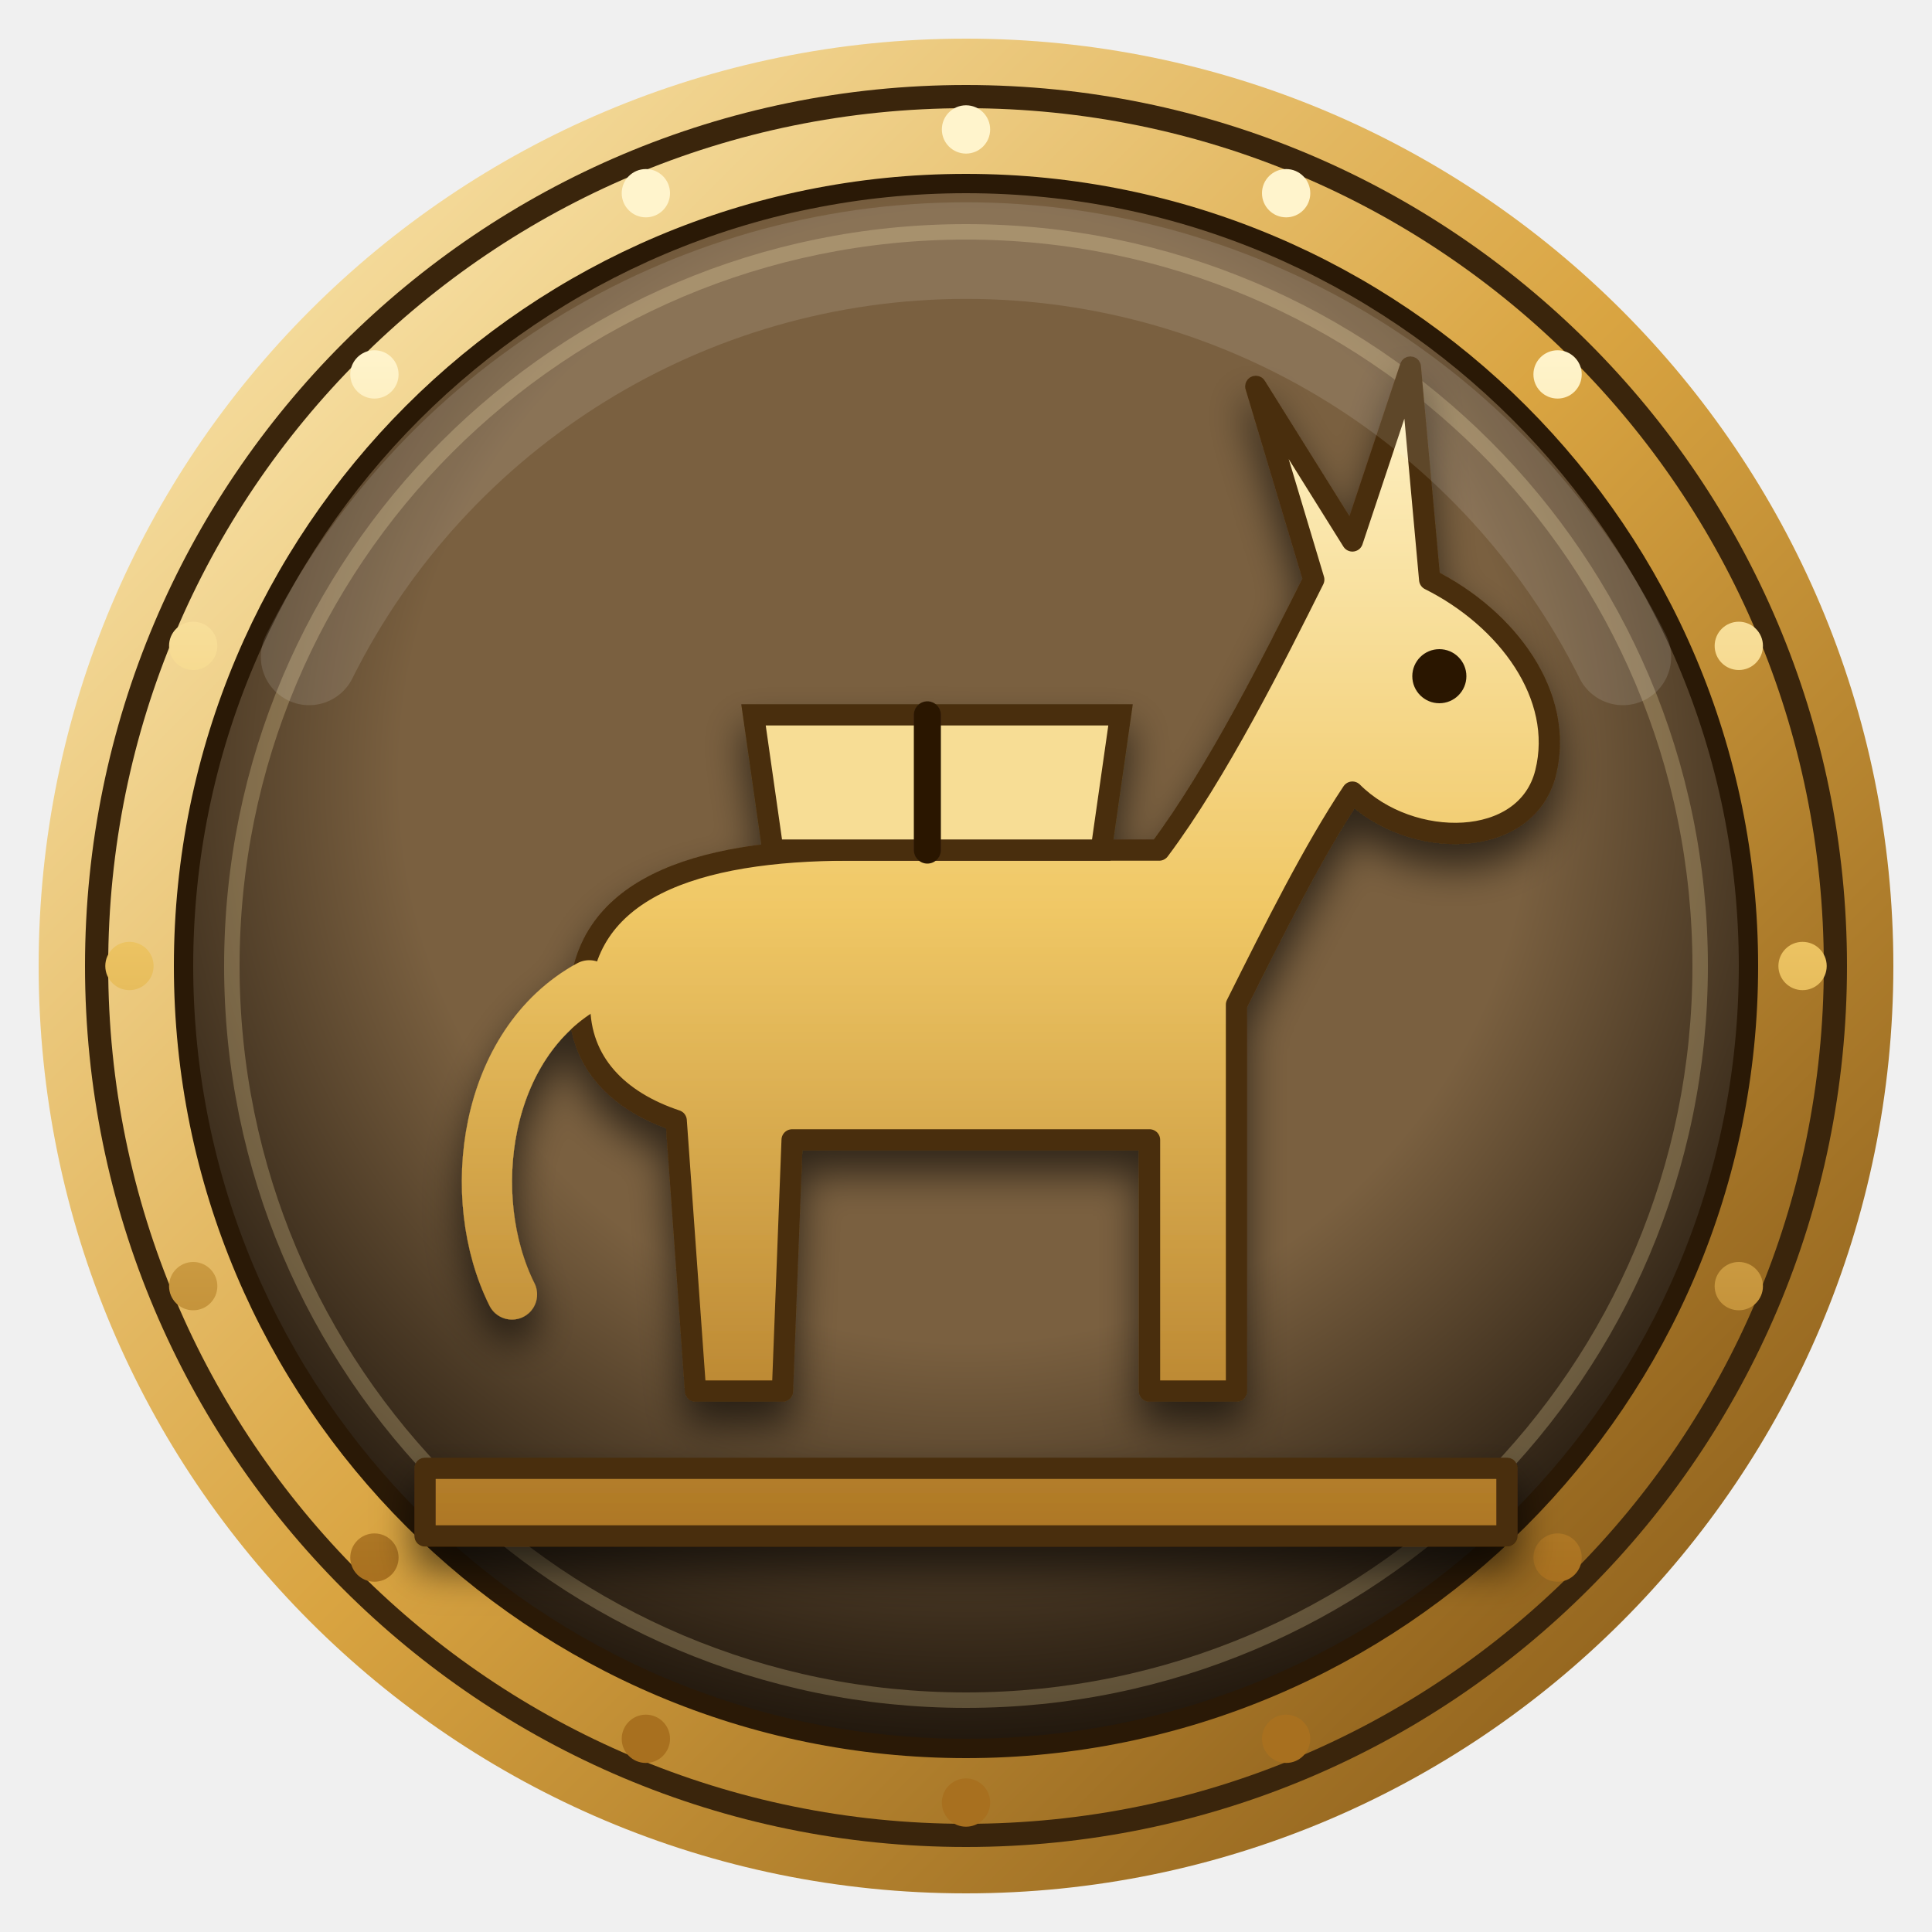
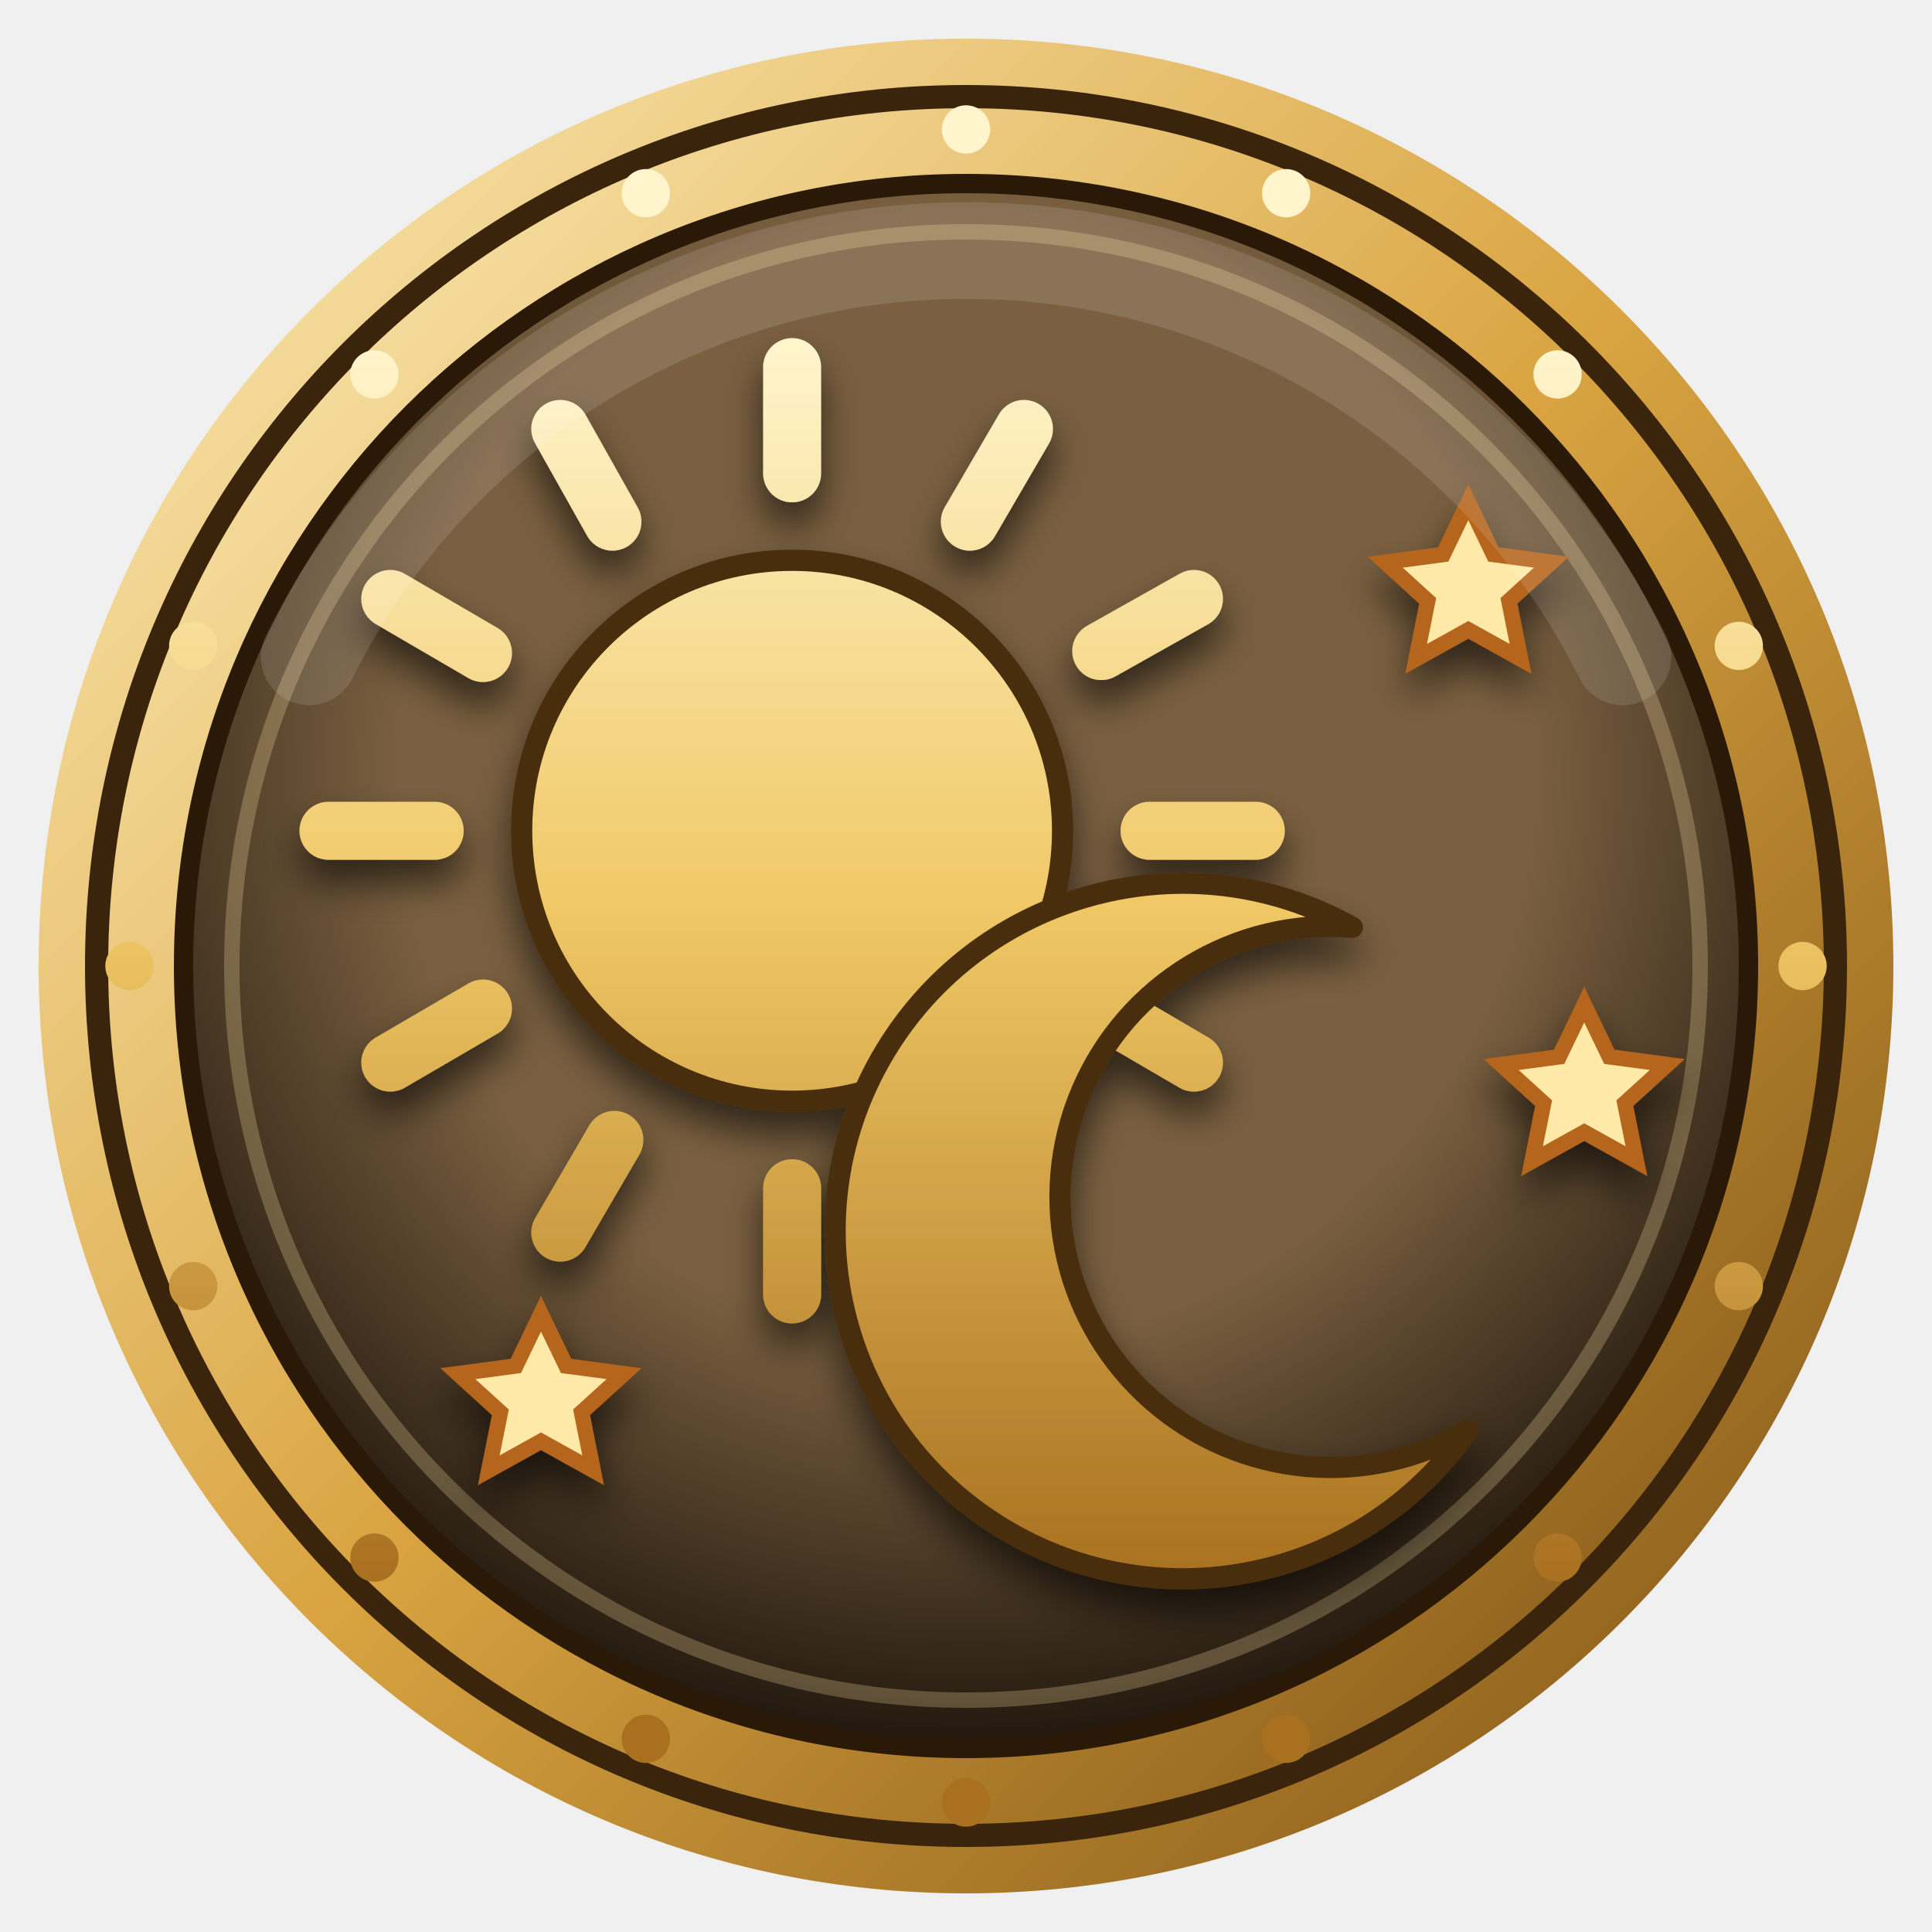
<svg xmlns="http://www.w3.org/2000/svg" viewBox="0 0 100 100" width="256" height="256">
  <defs>
    <radialGradient id="flisacar" cx="50%" cy="38%" r="65%">
      <stop offset="0" stop-color="#7A6040" stop-opacity="1" />
      <stop offset=".55" stop-color="#7A6040" />
      <stop offset="1" stop-color="#140d06" />
    </radialGradient>
    <linearGradient id="gdisacar" gradientUnits="userSpaceOnUse" x1="0" y1="18" x2="0" y2="82">
      <stop offset="0" stop-color="#FFF4CC" />
      <stop offset=".45" stop-color="#F0C866" />
      <stop offset="1" stop-color="#A8701F" />
    </linearGradient>
    <linearGradient id="grisacar" x1="0" y1="0" x2="1" y2="1">
      <stop offset="0" stop-color="#FFF0BE" />
      <stop offset=".5" stop-color="#D9A441" />
      <stop offset="1" stop-color="#7A4E12" />
    </linearGradient>
    <filter id="shisacar" x="-20%" y="-20%" width="140%" height="140%">
      <feDropShadow dx="0" dy="1.2" stdDeviation="1" flood-color="#000" flood-opacity=".6" />
    </filter>
  </defs>
  <style>.g{fill:url(#gdisacar);stroke:#4A2E0C;stroke-width:1.1;stroke-linejoin:round}.g2{fill:#F7DD95;stroke:#4A2E0C;stroke-width:1.1}.f{fill:#FFE9A8;stroke:#B5651D;stroke-width:.8}.d{fill:#2A1906}.dk{fill:#2A1906}.o{fill:#6E7B2A;stroke:#FFE9A8;stroke-width:1}.st{stroke:url(#gdisacar);stroke-linecap:round;fill:none}.ln{stroke:#2A1906;stroke-width:1.4;stroke-linecap:round;fill:none}.ln2{stroke:url(#gdisacar);stroke-width:1.6;fill:none}</style>
  <circle cx="50" cy="50" r="48" fill="url(#grisacar)" />
  <circle cx="50" cy="50" r="45.6" fill="#3A250C" />
  <circle cx="50" cy="50" r="44.4" fill="url(#grisacar)" />
  <circle cx="50" cy="50" r="40.5" fill="url(#flisacar)" stroke="#2A1906" stroke-width="1" />
  <circle cx="93.30" cy="50.00" r="1.25" fill="url(#gdisacar)" />
  <circle cx="90.00" cy="66.57" r="1.25" fill="url(#gdisacar)" />
  <circle cx="80.62" cy="80.62" r="1.25" fill="url(#gdisacar)" />
  <circle cx="66.57" cy="90.00" r="1.25" fill="url(#gdisacar)" />
  <circle cx="50.00" cy="93.30" r="1.25" fill="url(#gdisacar)" />
  <circle cx="33.43" cy="90.00" r="1.25" fill="url(#gdisacar)" />
  <circle cx="19.38" cy="80.62" r="1.25" fill="url(#gdisacar)" />
  <circle cx="10.00" cy="66.57" r="1.25" fill="url(#gdisacar)" />
  <circle cx="6.70" cy="50.00" r="1.25" fill="url(#gdisacar)" />
  <circle cx="10.00" cy="33.43" r="1.25" fill="url(#gdisacar)" />
  <circle cx="19.38" cy="19.38" r="1.25" fill="url(#gdisacar)" />
  <circle cx="33.43" cy="10.00" r="1.25" fill="url(#gdisacar)" />
  <circle cx="50.00" cy="6.70" r="1.25" fill="url(#gdisacar)" />
  <circle cx="66.57" cy="10.00" r="1.25" fill="url(#gdisacar)" />
  <circle cx="80.62" cy="19.38" r="1.25" fill="url(#gdisacar)" />
  <circle cx="90.00" cy="33.43" r="1.25" fill="url(#gdisacar)" />
  <circle cx="50" cy="50" r="38" fill="none" stroke="#FFE9A8" stroke-opacity=".25" stroke-width=".8" />
  <g filter="url(#shisacar)">
-     <path d="M30 52 C30 46 36 44 44 44 L60 44 C63 40 66 34 68 30 L65 20 L70 28 L73 19 L74 30 C78 32 81 36 80 40 C79 44 73 44 70 41 C68 44 66 48 64 52 L64 72 L59.5 72 L59.5 59 L41 59 L40.5 72 L36 72 L35 58 C32 57 30 55 30 52 Z" class="g" />
-     <path d="M30.5 51 C25 54 24 62 26.5 67" class="st" stroke-width="2.6" fill="none" />
-     <path d="M40 44 h17 l1 -7 h-19 Z" class="g2" />
-     <path d="M48 37 v7" class="ln" />
-     <circle cx="74.5" cy="35" r="1.4" class="dk" />
-     <path d="M22 76 h56 v3.5 h-56z" class="g" />
+     <path d="M59.5 43.0 L65.0 43.0" class="st" stroke-width="3" />
+     <path d="M57.0 52.2 L61.8 55.0" class="st" stroke-width="3" />
+     <path d="M50.2 59.0 L53.0 63.8" class="st" stroke-width="3" />
+     <path d="M41.0 61.5 L41.0 67.0" class="st" stroke-width="3" />
+     <path d="M31.8 59.0 L29.0 63.8" class="st" stroke-width="3" />
+     <path d="M25.0 52.2 L20.2 55.0" class="st" stroke-width="3" />
+     <path d="M22.5 43.0 L17.0 43.0" class="st" stroke-width="3" />
+     <path d="M25.0 33.8 L20.2 31.0" class="st" stroke-width="3" />
+     <path d="M31.7 27.0 L29.0 22.2" class="st" stroke-width="3" />
+     <path d="M41.0 24.5 L41.0 19.0" class="st" stroke-width="3" />
+     <path d="M50.2 27.0 L53.0 22.2" class="st" stroke-width="3" />
+     <path d="M57.0 33.7 L61.8 31.0" class="st" stroke-width="3" />
+     <circle cx="41" cy="43" r="14" class="g" />
+     <path d="M70 48 a18 18 0 1 0 6 26 a14 14 0 1 1 -6 -26 Z" class="g" />
+     <path d="M76 26 l1.3 2.7 l3 .4 l-2.2 2 l.6 3 l-2.7 -1.5 l-2.7 1.5 l.6 -3 l-2.2 -2 l3 -.4 Z" class="f" />
+     <path d="M28 68 l1.3 2.7 l3 .4 l-2.2 2 l.6 3 l-2.7 -1.5 l-2.7 1.5 l.6 -3 l-2.2 -2 l3 -.4 Z" class="f" />
+     <path d="M82 52 l1.3 2.7 l3 .4 l-2.2 2 l.6 3 l-2.7 -1.5 l-2.7 1.5 l.6 -3 l-2.2 -2 l3 -.4 Z" class="f" />
  </g>
  <path d="M16 34 A38 38 0 0 1 84 34" fill="none" stroke="#fff" stroke-opacity=".12" stroke-width="5" stroke-linecap="round" />
</svg>
